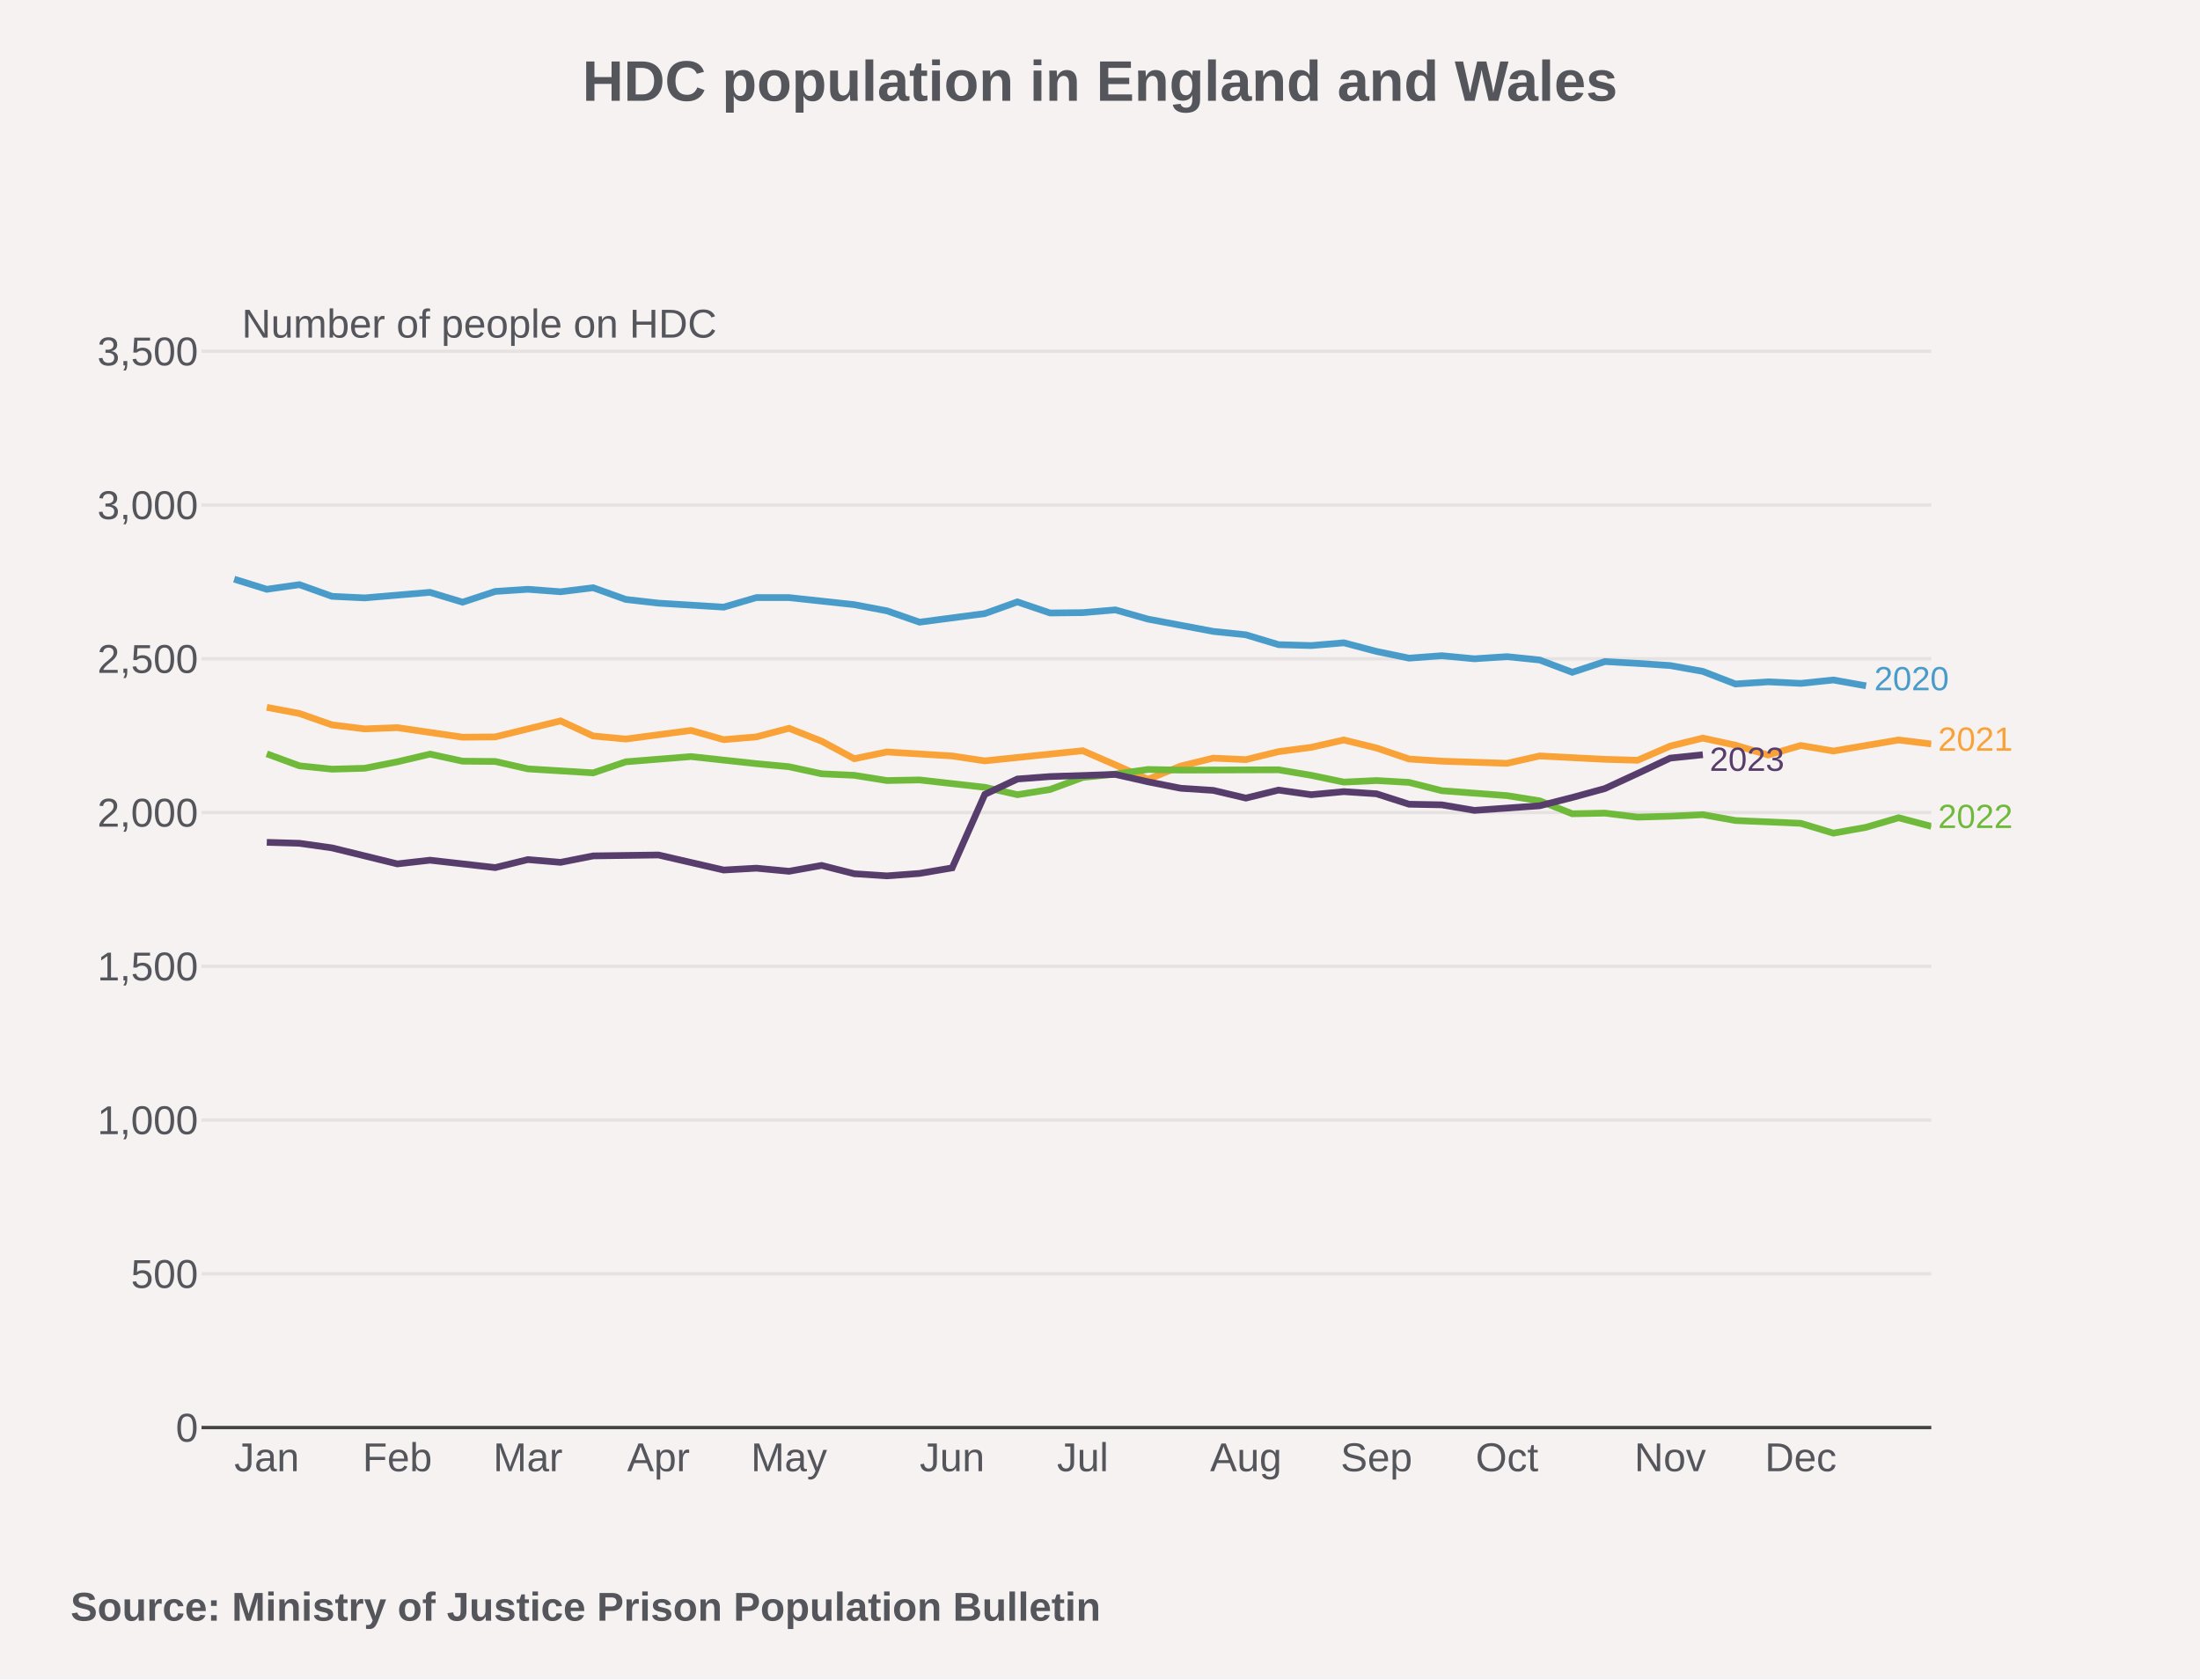
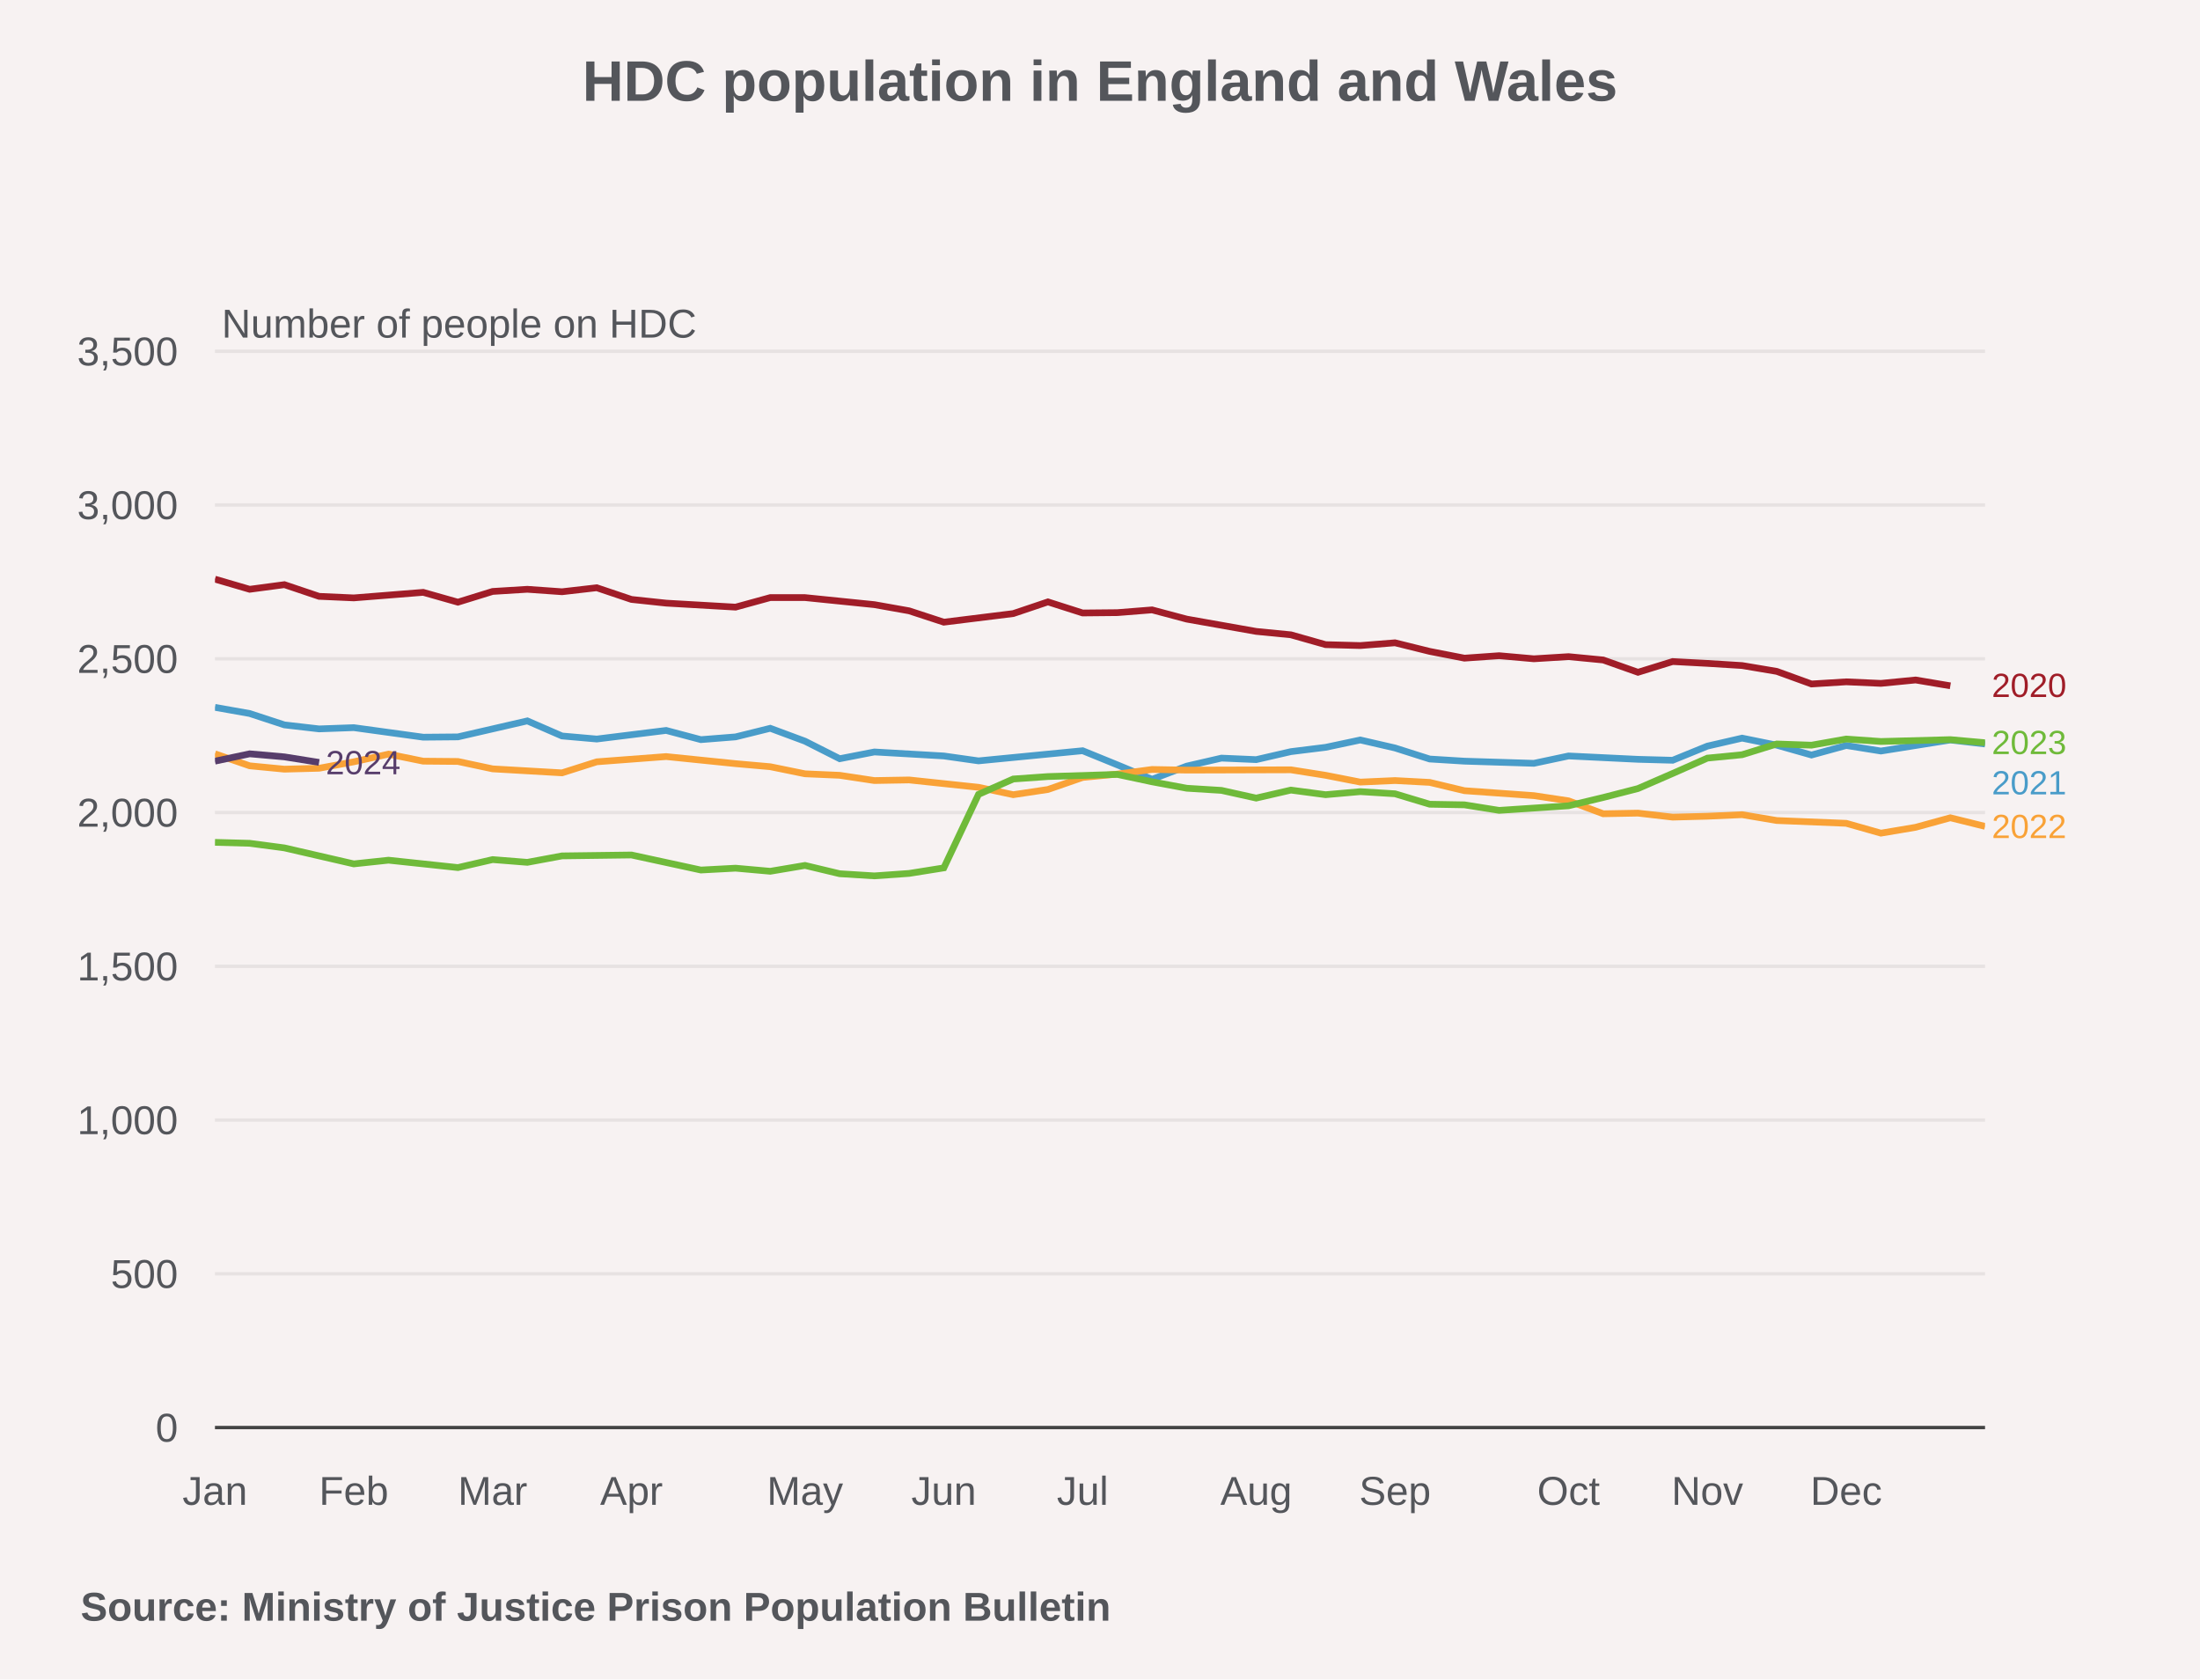
<svg xmlns="http://www.w3.org/2000/svg" class="main-svg" width="655" height="500" style="" viewBox="0 0 655 500">
  <rect x="0" y="0" width="655" height="500" style="fill: rgb(247, 242, 242); fill-opacity: 1;" />
-   <defs id="defs-58d4a2">
+   <defs id="defs-b8be4f">
    <g class="clips">
-       <clipPath id="clip58d4a2xyplot" class="plotclip">
-         <rect width="515" height="325" />
-       </clipPath>
-       <clipPath class="axesclip" id="clip58d4a2x">
-         <rect x="60" y="0" width="515" height="500" />
-       </clipPath>
-       <clipPath class="axesclip" id="clip58d4a2y">
+       <clipPath id="clipb8be4fxyplot" class="plotclip">
+         <rect width="527" height="325" />
+       </clipPath>
+       <clipPath class="axesclip" id="clipb8be4fx">
+         <rect x="64" y="0" width="527" height="500" />
+       </clipPath>
+       <clipPath class="axesclip" id="clipb8be4fy">
        <rect x="0" y="100" width="655" height="325" />
      </clipPath>
-       <clipPath class="axesclip" id="clip58d4a2xy">
-         <rect x="60" y="100" width="515" height="325" />
+       <clipPath class="axesclip" id="clipb8be4fxy">
+         <rect x="64" y="100" width="527" height="325" />
      </clipPath>
    </g>
    <g class="gradients" />
    <g class="patterns" />
  </defs>
  <g class="bglayer" />
  <g class="layer-below">
    <g class="imagelayer" />
    <g class="shapelayer" />
  </g>
  <g class="cartesianlayer">
    <g class="subplot xy">
      <g class="layer-subplot">
        <g class="shapelayer" />
        <g class="imagelayer" />
      </g>
      <g class="minor-gridlayer">
        <g class="x" />
        <g class="y" />
      </g>
      <g class="gridlayer">
        <g class="x" />
        <g class="y">
-           <path class="ygrid crisp" transform="translate(0,379.23)" d="M60,0h515" style="stroke: rgb(231, 226, 226); stroke-opacity: 1; stroke-width: 1px;" />
-           <path class="ygrid crisp" transform="translate(0,333.45)" d="M60,0h515" style="stroke: rgb(231, 226, 226); stroke-opacity: 1; stroke-width: 1px;" />
-           <path class="ygrid crisp" transform="translate(0,287.68)" d="M60,0h515" style="stroke: rgb(231, 226, 226); stroke-opacity: 1; stroke-width: 1px;" />
-           <path class="ygrid crisp" transform="translate(0,241.9)" d="M60,0h515" style="stroke: rgb(231, 226, 226); stroke-opacity: 1; stroke-width: 1px;" />
-           <path class="ygrid crisp" transform="translate(0,196.13)" d="M60,0h515" style="stroke: rgb(231, 226, 226); stroke-opacity: 1; stroke-width: 1px;" />
-           <path class="ygrid crisp" transform="translate(0,150.35)" d="M60,0h515" style="stroke: rgb(231, 226, 226); stroke-opacity: 1; stroke-width: 1px;" />
-           <path class="ygrid crisp" transform="translate(0,104.58)" d="M60,0h515" style="stroke: rgb(231, 226, 226); stroke-opacity: 1; stroke-width: 1px;" />
+           <path class="ygrid crisp" transform="translate(0,379.23)" d="M64,0h527" style="stroke: rgb(231, 226, 226); stroke-opacity: 1; stroke-width: 1px;" />
+           <path class="ygrid crisp" transform="translate(0,333.45)" d="M64,0h527" style="stroke: rgb(231, 226, 226); stroke-opacity: 1; stroke-width: 1px;" />
+           <path class="ygrid crisp" transform="translate(0,287.68)" d="M64,0h527" style="stroke: rgb(231, 226, 226); stroke-opacity: 1; stroke-width: 1px;" />
+           <path class="ygrid crisp" transform="translate(0,241.9)" d="M64,0h527" style="stroke: rgb(231, 226, 226); stroke-opacity: 1; stroke-width: 1px;" />
+           <path class="ygrid crisp" transform="translate(0,196.13)" d="M64,0h527" style="stroke: rgb(231, 226, 226); stroke-opacity: 1; stroke-width: 1px;" />
+           <path class="ygrid crisp" transform="translate(0,150.35)" d="M64,0h527" style="stroke: rgb(231, 226, 226); stroke-opacity: 1; stroke-width: 1px;" />
+           <path class="ygrid crisp" transform="translate(0,104.58)" d="M64,0h527" style="stroke: rgb(231, 226, 226); stroke-opacity: 1; stroke-width: 1px;" />
        </g>
      </g>
      <g class="zerolinelayer">
-         <path class="yzl zl crisp" transform="translate(0,425)" d="M60,0h515" style="stroke: rgb(68, 68, 68); stroke-opacity: 1; stroke-width: 1px;" />
+         <path class="yzl zl crisp" transform="translate(0,425)" d="M64,0h527" style="stroke: rgb(68, 68, 68); stroke-opacity: 1; stroke-width: 1px;" />
      </g>
      <path class="xlines-below" />
      <path class="ylines-below" />
      <g class="overlines-below" />
      <g class="xaxislayer-below" />
      <g class="yaxislayer-below" />
      <g class="overaxes-below" />
-       <g class="plot" transform="translate(60,100)" clip-path="url(#clip58d4a2xyplot)">
+       <g class="plot" transform="translate(64,100)" clip-path="url(#clipb8be4fxyplot)">
        <g class="scatterlayer mlayer">
-           <g class="trace scatter tracefc65e9" style="stroke-miterlimit: 2; opacity: 1;">
-             <g class="fills" />
-             <g class="errorbars" />
-             <g class="lines">
-               <path class="js-line" d="M9.72,72.42L19.43,75.44L29.15,74.06L38.87,77.54L48.58,78L68.02,76.35L77.74,79.28L87.45,76.08L97.17,75.44L106.89,76.17L116.6,74.98L126.32,78.46L136.04,79.56L155.47,80.75L165.19,77.91L174.91,77.91L194.34,80.01L204.06,81.85L213.77,85.23L233.21,82.67L242.92,79.19L252.64,82.49L262.36,82.39L272.08,81.57L281.79,84.32L301.23,87.98L310.94,88.99L320.66,91.92L330.38,92.19L340.09,91.37L349.81,93.93L359.53,95.94L369.25,95.21L378.96,96.13L388.68,95.49L398.4,96.49L408.11,100.15L417.83,96.95L427.55,97.5L437.26,98.14L446.98,99.88L456.7,103.63L466.42,102.99L476.13,103.45L485.85,102.44L495.57,104.18" style="vector-effect: non-scaling-stroke; fill: none; stroke: rgb(73, 156, 201); stroke-opacity: 1; stroke-width: 2px; opacity: 1;" />
-             </g>
-             <g class="points" />
-             <g class="text" />
-           </g>
-           <g class="trace scatter trace305564" style="stroke-miterlimit: 2; opacity: 1;">
-             <g class="fills" />
-             <g class="errorbars" />
-             <g class="lines">
-               <path class="js-line" d="M19.43,110.59L29.15,112.42L38.87,115.81L48.58,117L58.3,116.63L77.74,119.47L87.45,119.38L106.89,114.62L116.6,119.11L126.32,120.02L145.75,117.46L155.47,120.2L165.19,119.38L174.91,116.82L184.62,120.66L194.34,125.88L204.06,123.87L223.49,125.06L233.21,126.52L262.36,123.5L272.08,127.71L281.79,132.01L291.51,128.08L301.23,125.7L310.94,126.15L320.66,123.77L330.38,122.49L340.09,120.3L349.81,122.68L359.53,125.97L369.25,126.61L388.68,127.25L398.4,125.06L417.83,126.06L427.55,126.34L437.26,122.13L446.98,119.75L456.7,121.85L466.42,124.78L476.13,121.94L485.85,123.59L505.28,120.3L515,121.49" style="vector-effect: non-scaling-stroke; fill: none; stroke: rgb(249, 162, 55); stroke-opacity: 1; stroke-width: 2px; opacity: 1;" />
-             </g>
-             <g class="points" />
-             <g class="text" />
-           </g>
-           <g class="trace scatter trace4e5853" style="stroke-miterlimit: 2; opacity: 1;">
-             <g class="fills" />
-             <g class="errorbars" />
-             <g class="lines">
-               <path class="js-line" d="M19.43,124.42L29.15,127.99L38.87,128.99L48.58,128.72L58.3,126.8L68.02,124.51L77.74,126.61L87.45,126.7L97.17,128.9L116.6,130.09L126.32,126.8L145.75,125.24L165.19,127.35L174.91,128.26L184.62,130.37L194.34,130.82L204.06,132.38L213.77,132.2L233.21,134.39L242.92,136.59L252.64,135.04L262.36,131.46L272.08,130.46L281.79,129.08L291.51,129.27L320.66,129.18L330.38,130.82L340.09,132.84L349.81,132.38L359.53,132.93L369.25,135.4L388.68,136.87L398.4,138.42L408.11,142.27L417.83,142.08L427.55,143.27L437.26,143L446.98,142.54L456.7,144.28L476.13,145.11L485.85,148.04L495.57,146.3L505.28,143.46L515,146.02" style="vector-effect: non-scaling-stroke; fill: none; stroke: rgb(111, 186, 58); stroke-opacity: 1; stroke-width: 2px; opacity: 1;" />
-             </g>
-             <g class="points" />
-             <g class="text" />
-           </g>
-           <g class="trace scatter trace1ced73" style="stroke-miterlimit: 2; opacity: 1;">
-             <g class="fills" />
-             <g class="errorbars" />
-             <g class="lines">
-               <path class="js-line" d="M19.43,150.78L29.15,151.06L38.87,152.43L58.3,157.19L68.02,156.09L87.45,158.29L97.17,155.91L106.89,156.73L116.6,154.81L136.04,154.54L155.47,159.02L165.19,158.47L174.91,159.39L184.62,157.65L194.34,160.12L204.06,160.76L213.77,160.03L223.49,158.38L233.21,136.5L242.92,131.92L252.64,131.19L272.08,130.55L281.79,132.75L291.51,134.67L301.23,135.31L310.94,137.6L320.66,135.22L330.38,136.59L340.09,135.68L349.81,136.32L359.53,139.43L369.25,139.61L378.96,141.26L398.4,139.89L408.11,137.42L417.83,134.76L427.55,130.27L437.26,125.7L446.98,124.69" style="vector-effect: non-scaling-stroke; fill: none; stroke: rgb(87, 61, 107); stroke-opacity: 1; stroke-width: 2px; opacity: 1;" />
+           <g class="trace scatter trace8b8e35" style="stroke-miterlimit: 2; opacity: 1;">
+             <g class="fills" />
+             <g class="errorbars" />
+             <g class="lines">
+               <path class="js-line" d="M0,72.42L10.33,75.44L20.67,74.06L31,77.54L41.33,78L62,76.35L72.33,79.28L82.67,76.08L93,75.44L103.33,76.17L113.67,74.98L124,78.46L134.33,79.56L155,80.75L165.33,77.91L175.67,77.91L196.33,80.01L206.67,81.85L217,85.23L237.67,82.67L248,79.19L258.33,82.49L268.67,82.39L279,81.57L289.33,84.32L310,87.98L320.33,88.99L330.67,91.92L341,92.19L351.33,91.37L361.67,93.93L372,95.94L382.33,95.21L392.67,96.13L403,95.49L413.33,96.49L423.67,100.15L434,96.95L444.33,97.5L454.67,98.14L465,99.88L475.33,103.63L485.67,102.99L496,103.45L506.33,102.44L516.67,104.18" style="vector-effect: non-scaling-stroke; fill: none; stroke: rgb(160, 29, 40); stroke-opacity: 1; stroke-width: 2px; opacity: 1;" />
+             </g>
+             <g class="points" />
+             <g class="text" />
+           </g>
+           <g class="trace scatter tracee48b6d" style="stroke-miterlimit: 2; opacity: 1;">
+             <g class="fills" />
+             <g class="errorbars" />
+             <g class="lines">
+               <path class="js-line" d="M0,110.59L10.33,112.42L20.67,115.81L31,117L41.33,116.63L62,119.47L72.33,119.38L93,114.62L103.33,119.11L113.67,120.02L134.33,117.46L144.67,120.2L155,119.38L165.33,116.82L175.67,120.66L186,125.88L196.33,123.87L217,125.06L227.33,126.52L258.33,123.5L268.67,127.71L279,132.01L289.33,128.08L299.67,125.7L310,126.15L320.33,123.77L330.67,122.49L341,120.3L351.33,122.68L361.67,125.97L372,126.61L392.67,127.25L403,125.06L423.67,126.06L434,126.34L444.33,122.13L454.67,119.75L465,121.85L475.33,124.78L485.67,121.94L496,123.59L516.67,120.3L527,121.49" style="vector-effect: non-scaling-stroke; fill: none; stroke: rgb(73, 156, 201); stroke-opacity: 1; stroke-width: 2px; opacity: 1;" />
+             </g>
+             <g class="points" />
+             <g class="text" />
+           </g>
+           <g class="trace scatter trace9cc25d" style="stroke-miterlimit: 2; opacity: 1;">
+             <g class="fills" />
+             <g class="errorbars" />
+             <g class="lines">
+               <path class="js-line" d="M0,124.42L10.33,127.99L20.67,128.99L31,128.72L41.33,126.8L51.67,124.51L62,126.61L72.33,126.7L82.67,128.9L103.33,130.09L113.67,126.8L134.33,125.24L155,127.35L165.33,128.26L175.67,130.37L186,130.82L196.33,132.38L206.67,132.2L227.33,134.39L237.67,136.59L248,135.04L258.33,131.46L268.67,130.46L279,129.08L289.33,129.27L320.33,129.18L330.67,130.82L341,132.84L351.33,132.38L361.67,132.93L372,135.4L392.67,136.87L403,138.42L413.33,142.27L423.67,142.08L434,143.27L444.33,143L454.67,142.54L465,144.28L485.67,145.11L496,148.04L506.33,146.3L516.67,143.46L527,146.02" style="vector-effect: non-scaling-stroke; fill: none; stroke: rgb(249, 162, 55); stroke-opacity: 1; stroke-width: 2px; opacity: 1;" />
+             </g>
+             <g class="points" />
+             <g class="text" />
+           </g>
+           <g class="trace scatter trace4ac309" style="stroke-miterlimit: 2; opacity: 1;">
+             <g class="fills" />
+             <g class="errorbars" />
+             <g class="lines">
+               <path class="js-line" d="M0,150.78L10.33,151.06L20.67,152.43L41.33,157.19L51.67,156.09L72.33,158.29L82.67,155.91L93,156.73L103.33,154.81L124,154.54L144.67,159.02L155,158.47L165.33,159.39L175.67,157.65L186,160.12L196.33,160.76L206.67,160.03L217,158.38L227.33,136.5L237.67,131.92L248,131.19L268.67,130.55L279,132.75L289.33,134.67L299.67,135.31L310,137.6L320.33,135.22L330.67,136.59L341,135.68L351.33,136.32L361.67,139.43L372,139.61L382.33,141.26L403,139.89L413.33,137.42L423.67,134.76L434,130.27L444.33,125.7L454.67,124.69L465,121.49L475.33,121.85L485.67,120.02L496,120.75L516.67,120.2L527,121.12" style="vector-effect: non-scaling-stroke; fill: none; stroke: rgb(111, 186, 58); stroke-opacity: 1; stroke-width: 2px; opacity: 1;" />
+             </g>
+             <g class="points" />
+             <g class="text" />
+           </g>
+           <g class="trace scatter tracee6336f" style="stroke-miterlimit: 2; opacity: 1;">
+             <g class="fills" />
+             <g class="errorbars" />
+             <g class="lines">
+               <path class="js-line" d="M0,126.61L10.33,124.42L20.67,125.33L31,126.98" style="vector-effect: non-scaling-stroke; fill: none; stroke: rgb(87, 61, 107); stroke-opacity: 1; stroke-width: 2px; opacity: 1;" />
            </g>
            <g class="points" />
            <g class="text" />
          </g>
        </g>
      </g>
      <g class="overplot" />
      <path class="xlines-above crisp" d="M0,0" style="fill: none;" />
      <path class="ylines-above crisp" d="M0,0" style="fill: none;" />
      <g class="overlines-above" />
      <g class="xaxislayer-above">
        <g class="xtick">
-           <text text-anchor="middle" x="0" y="438" transform="translate(79.43,0)" style="font-family: 'Helvetica Neue', Arial; font-size: 12px; fill: rgb(84, 86, 91); fill-opacity: 1; white-space: pre; opacity: 1;">Jan</text>
-         </g>
-         <g class="xtick">
-           <text text-anchor="middle" x="0" y="438" transform="translate(118.3,0)" style="font-family: 'Helvetica Neue', Arial; font-size: 12px; fill: rgb(84, 86, 91); fill-opacity: 1; white-space: pre; opacity: 1;">Feb</text>
-         </g>
-         <g class="xtick">
-           <text text-anchor="middle" x="0" y="438" transform="translate(157.17,0)" style="font-family: 'Helvetica Neue', Arial; font-size: 12px; fill: rgb(84, 86, 91); fill-opacity: 1; white-space: pre; opacity: 1;">Mar</text>
-         </g>
-         <g class="xtick">
-           <text text-anchor="middle" x="0" y="438" transform="translate(196.04,0)" style="font-family: 'Helvetica Neue', Arial; font-size: 12px; fill: rgb(84, 86, 91); fill-opacity: 1; white-space: pre; opacity: 1;">Apr</text>
-         </g>
-         <g class="xtick">
-           <text text-anchor="middle" x="0" y="438" transform="translate(234.91,0)" style="font-family: 'Helvetica Neue', Arial; font-size: 12px; fill: rgb(84, 86, 91); fill-opacity: 1; white-space: pre; opacity: 1;">May</text>
-         </g>
-         <g class="xtick">
-           <text text-anchor="middle" x="0" y="438" transform="translate(283.49,0)" style="font-family: 'Helvetica Neue', Arial; font-size: 12px; fill: rgb(84, 86, 91); fill-opacity: 1; white-space: pre; opacity: 1;">Jun</text>
-         </g>
-         <g class="xtick">
-           <text text-anchor="middle" x="0" y="438" transform="translate(322.36,0)" style="font-family: 'Helvetica Neue', Arial; font-size: 12px; fill: rgb(84, 86, 91); fill-opacity: 1; white-space: pre; opacity: 1;">Jul</text>
-         </g>
-         <g class="xtick">
-           <text text-anchor="middle" x="0" y="438" transform="translate(370.94,0)" style="font-family: 'Helvetica Neue', Arial; font-size: 12px; fill: rgb(84, 86, 91); fill-opacity: 1; white-space: pre; opacity: 1;">Aug</text>
-         </g>
-         <g class="xtick">
-           <text text-anchor="middle" x="0" y="438" transform="translate(409.81,0)" style="font-family: 'Helvetica Neue', Arial; font-size: 12px; fill: rgb(84, 86, 91); fill-opacity: 1; white-space: pre; opacity: 1;">Sep</text>
-         </g>
-         <g class="xtick">
-           <text text-anchor="middle" x="0" y="438" transform="translate(448.68,0)" style="font-family: 'Helvetica Neue', Arial; font-size: 12px; fill: rgb(84, 86, 91); fill-opacity: 1; white-space: pre; opacity: 1;">Oct</text>
-         </g>
-         <g class="xtick">
-           <text text-anchor="middle" x="0" y="438" transform="translate(497.26,0)" style="font-family: 'Helvetica Neue', Arial; font-size: 12px; fill: rgb(84, 86, 91); fill-opacity: 1; white-space: pre; opacity: 1;">Nov</text>
-         </g>
-         <g class="xtick">
-           <text text-anchor="middle" x="0" y="438" transform="translate(536.13,0)" style="font-family: 'Helvetica Neue', Arial; font-size: 12px; fill: rgb(84, 86, 91); fill-opacity: 1; white-space: pre; opacity: 1;">Dec</text>
+           <text text-anchor="middle" x="0" y="448" transform="translate(64,0)" style="font-family: 'Helvetica Neue', Arial; font-size: 12px; fill: rgb(84, 86, 91); fill-opacity: 1; white-space: pre; opacity: 1;">Jan</text>
+         </g>
+         <g class="xtick">
+           <text text-anchor="middle" x="0" y="448" style="font-family: 'Helvetica Neue', Arial; font-size: 12px; fill: rgb(84, 86, 91); fill-opacity: 1; white-space: pre; opacity: 1;" transform="translate(105.33,0)">Feb</text>
+         </g>
+         <g class="xtick">
+           <text text-anchor="middle" x="0" y="448" style="font-family: 'Helvetica Neue', Arial; font-size: 12px; fill: rgb(84, 86, 91); fill-opacity: 1; white-space: pre; opacity: 1;" transform="translate(146.67,0)">Mar</text>
+         </g>
+         <g class="xtick">
+           <text text-anchor="middle" x="0" y="448" style="font-family: 'Helvetica Neue', Arial; font-size: 12px; fill: rgb(84, 86, 91); fill-opacity: 1; white-space: pre; opacity: 1;" transform="translate(188,0)">Apr</text>
+         </g>
+         <g class="xtick">
+           <text text-anchor="middle" x="0" y="448" style="font-family: 'Helvetica Neue', Arial; font-size: 12px; fill: rgb(84, 86, 91); fill-opacity: 1; white-space: pre; opacity: 1;" transform="translate(239.67,0)">May</text>
+         </g>
+         <g class="xtick">
+           <text text-anchor="middle" x="0" y="448" style="font-family: 'Helvetica Neue', Arial; font-size: 12px; fill: rgb(84, 86, 91); fill-opacity: 1; white-space: pre; opacity: 1;" transform="translate(281,0)">Jun</text>
+         </g>
+         <g class="xtick">
+           <text text-anchor="middle" x="0" y="448" style="font-family: 'Helvetica Neue', Arial; font-size: 12px; fill: rgb(84, 86, 91); fill-opacity: 1; white-space: pre; opacity: 1;" transform="translate(322.33,0)">Jul</text>
+         </g>
+         <g class="xtick">
+           <text text-anchor="middle" x="0" y="448" style="font-family: 'Helvetica Neue', Arial; font-size: 12px; fill: rgb(84, 86, 91); fill-opacity: 1; white-space: pre; opacity: 1;" transform="translate(374,0)">Aug</text>
+         </g>
+         <g class="xtick">
+           <text text-anchor="middle" x="0" y="448" style="font-family: 'Helvetica Neue', Arial; font-size: 12px; fill: rgb(84, 86, 91); fill-opacity: 1; white-space: pre; opacity: 1;" transform="translate(415.33,0)">Sep</text>
+         </g>
+         <g class="xtick">
+           <text text-anchor="middle" x="0" y="448" style="font-family: 'Helvetica Neue', Arial; font-size: 12px; fill: rgb(84, 86, 91); fill-opacity: 1; white-space: pre; opacity: 1;" transform="translate(467,0)">Oct</text>
+         </g>
+         <g class="xtick">
+           <text text-anchor="middle" x="0" y="448" style="font-family: 'Helvetica Neue', Arial; font-size: 12px; fill: rgb(84, 86, 91); fill-opacity: 1; white-space: pre; opacity: 1;" transform="translate(508.33,0)">Nov</text>
+         </g>
+         <g class="xtick">
+           <text text-anchor="middle" x="0" y="448" style="font-family: 'Helvetica Neue', Arial; font-size: 12px; fill: rgb(84, 86, 91); fill-opacity: 1; white-space: pre; opacity: 1;" transform="translate(549.67,0)">Dec</text>
        </g>
      </g>
      <g class="yaxislayer-above">
        <g class="ytick">
-           <text text-anchor="end" x="59" y="4.2" transform="translate(0,425)" style="font-family: 'Helvetica Neue', Arial; font-size: 12px; fill: rgb(84, 86, 91); fill-opacity: 1; white-space: pre; opacity: 1;">0</text>
-         </g>
-         <g class="ytick">
-           <text text-anchor="end" x="59" y="4.2" style="font-family: 'Helvetica Neue', Arial; font-size: 12px; fill: rgb(84, 86, 91); fill-opacity: 1; white-space: pre; opacity: 1;" transform="translate(0,379.23)">500</text>
-         </g>
-         <g class="ytick">
-           <text text-anchor="end" x="59" y="4.2" style="font-family: 'Helvetica Neue', Arial; font-size: 12px; fill: rgb(84, 86, 91); fill-opacity: 1; white-space: pre; opacity: 1;" transform="translate(0,333.45)">1,000</text>
-         </g>
-         <g class="ytick">
-           <text text-anchor="end" x="59" y="4.2" style="font-family: 'Helvetica Neue', Arial; font-size: 12px; fill: rgb(84, 86, 91); fill-opacity: 1; white-space: pre; opacity: 1;" transform="translate(0,287.68)">1,500</text>
-         </g>
-         <g class="ytick">
-           <text text-anchor="end" x="59" y="4.2" style="font-family: 'Helvetica Neue', Arial; font-size: 12px; fill: rgb(84, 86, 91); fill-opacity: 1; white-space: pre; opacity: 1;" transform="translate(0,241.9)">2,000</text>
-         </g>
-         <g class="ytick">
-           <text text-anchor="end" x="59" y="4.2" style="font-family: 'Helvetica Neue', Arial; font-size: 12px; fill: rgb(84, 86, 91); fill-opacity: 1; white-space: pre; opacity: 1;" transform="translate(0,196.13)">2,500</text>
-         </g>
-         <g class="ytick">
-           <text text-anchor="end" x="59" y="4.2" style="font-family: 'Helvetica Neue', Arial; font-size: 12px; fill: rgb(84, 86, 91); fill-opacity: 1; white-space: pre; opacity: 1;" transform="translate(0,150.35)">3,000</text>
-         </g>
-         <g class="ytick">
-           <text text-anchor="end" x="59" y="4.2" style="font-family: 'Helvetica Neue', Arial; font-size: 12px; fill: rgb(84, 86, 91); fill-opacity: 1; white-space: pre; opacity: 1;" transform="translate(0,104.58)">3,500</text>
+           <text text-anchor="end" x="53" y="4.2" transform="translate(0,425)" style="font-family: 'Helvetica Neue', Arial; font-size: 12px; fill: rgb(84, 86, 91); fill-opacity: 1; white-space: pre; opacity: 1;">0</text>
+         </g>
+         <g class="ytick">
+           <text text-anchor="end" x="53" y="4.2" style="font-family: 'Helvetica Neue', Arial; font-size: 12px; fill: rgb(84, 86, 91); fill-opacity: 1; white-space: pre; opacity: 1;" transform="translate(0,379.23)">500</text>
+         </g>
+         <g class="ytick">
+           <text text-anchor="end" x="53" y="4.2" style="font-family: 'Helvetica Neue', Arial; font-size: 12px; fill: rgb(84, 86, 91); fill-opacity: 1; white-space: pre; opacity: 1;" transform="translate(0,333.45)">1,000</text>
+         </g>
+         <g class="ytick">
+           <text text-anchor="end" x="53" y="4.2" style="font-family: 'Helvetica Neue', Arial; font-size: 12px; fill: rgb(84, 86, 91); fill-opacity: 1; white-space: pre; opacity: 1;" transform="translate(0,287.68)">1,500</text>
+         </g>
+         <g class="ytick">
+           <text text-anchor="end" x="53" y="4.2" style="font-family: 'Helvetica Neue', Arial; font-size: 12px; fill: rgb(84, 86, 91); fill-opacity: 1; white-space: pre; opacity: 1;" transform="translate(0,241.9)">2,000</text>
+         </g>
+         <g class="ytick">
+           <text text-anchor="end" x="53" y="4.2" style="font-family: 'Helvetica Neue', Arial; font-size: 12px; fill: rgb(84, 86, 91); fill-opacity: 1; white-space: pre; opacity: 1;" transform="translate(0,196.13)">2,500</text>
+         </g>
+         <g class="ytick">
+           <text text-anchor="end" x="53" y="4.2" style="font-family: 'Helvetica Neue', Arial; font-size: 12px; fill: rgb(84, 86, 91); fill-opacity: 1; white-space: pre; opacity: 1;" transform="translate(0,150.35)">3,000</text>
+         </g>
+         <g class="ytick">
+           <text text-anchor="end" x="53" y="4.2" style="font-family: 'Helvetica Neue', Arial; font-size: 12px; fill: rgb(84, 86, 91); fill-opacity: 1; white-space: pre; opacity: 1;" transform="translate(0,104.58)">3,500</text>
        </g>
      </g>
      <g class="overaxes-above" />
    </g>
  </g>
  <g class="polarlayer" />
  <g class="smithlayer" />
  <g class="ternarylayer" />
  <g class="geolayer" />
  <g class="funnelarealayer" />
  <g class="pielayer" />
  <g class="iciclelayer" />
  <g class="treemaplayer" />
  <g class="sunburstlayer" />
  <g class="glimages" />
-   <defs id="topdefs-58d4a2">
+   <defs id="topdefs-b8be4f">
    <g class="clips" />
  </defs>
  <g class="layer-above">
    <g class="imagelayer" />
    <g class="shapelayer" />
  </g>
  <g class="infolayer">
    <g class="g-gtitle">
      <text class="gtitle" x="327.5" y="30" text-anchor="middle" dy="0em" style="font-family: 'Helvetica Neue', Arial; font-size: 17px; fill: rgb(84, 86, 91); opacity: 1; font-weight: normal; white-space: pre;">
        <tspan style="font-weight:bold">HDC population in England and Wales</tspan>
      </text>
    </g>
    <g class="g-xtitle" />
    <g class="g-ytitle" />
    <g class="annotation" data-index="0" style="opacity: 1;">
-       <g class="annotation-text-g" transform="rotate(0,568.57,202.44)">
-         <g class="cursor-pointer" transform="translate(556,194)">
-           <rect class="bg" x="0.5" y="0.5" width="25" height="15" style="stroke-width: 1px; stroke: rgb(0, 0, 0); stroke-opacity: 0; fill: rgb(0, 0, 0); fill-opacity: 0;" />
-           <text class="annotation-text" text-anchor="start" x="2" y="11.5" style="font-family: 'Helvetica Neue', Arial; font-size: 10px; fill: rgb(73, 156, 201); fill-opacity: 1; white-space: pre;">2020</text>
+       <g class="annotation-text-g" transform="rotate(0,604,204.18)">
+         <g class="cursor-pointer" transform="translate(591,196)">
+           <rect class="bg" x="0.5" y="0.5" width="25" height="15" style="stroke-width: 1px; stroke: rgb(0, 0, 0); stroke-opacity: 0; fill: rgb(0, 0, 0); fill-opacity: 0;" />
+           <text class="annotation-text" text-anchor="start" x="2" y="11.5" style="font-family: 'Helvetica Neue', Arial; font-size: 10px; fill: rgb(160, 29, 40); fill-opacity: 1; white-space: pre;">2020</text>
        </g>
      </g>
    </g>
    <g class="annotation" data-index="1" style="opacity: 1;">
-       <g class="annotation-text-g" transform="rotate(0,588,220.3)">
-         <g class="cursor-pointer" transform="translate(575,212)">
-           <rect class="bg" x="0.5" y="0.5" width="25" height="15" style="stroke-width: 1px; stroke: rgb(0, 0, 0); stroke-opacity: 0; fill: rgb(0, 0, 0); fill-opacity: 0;" />
-           <text class="annotation-text" text-anchor="start" x="2" y="11.5" style="font-family: 'Helvetica Neue', Arial; font-size: 10px; fill: rgb(249, 162, 55); fill-opacity: 1; white-space: pre;">2021</text>
+       <g class="annotation-text-g" transform="rotate(0,604,233.39)">
+         <g class="cursor-pointer" transform="translate(591,225)">
+           <rect class="bg" x="0.5" y="0.5" width="25" height="15" style="stroke-width: 1px; stroke: rgb(0, 0, 0); stroke-opacity: 0; fill: rgb(0, 0, 0); fill-opacity: 0;" />
+           <text class="annotation-text" text-anchor="start" x="2" y="11.5" style="font-family: 'Helvetica Neue', Arial; font-size: 10px; fill: rgb(73, 156, 201); fill-opacity: 1; white-space: pre;">2021</text>
        </g>
      </g>
    </g>
    <g class="annotation" data-index="2" style="opacity: 1;">
-       <g class="annotation-text-g" transform="rotate(0,588,243.46)">
-         <g class="cursor-pointer" transform="translate(575,235)">
-           <rect class="bg" x="0.5" y="0.5" width="25" height="15" style="stroke-width: 1px; stroke: rgb(0, 0, 0); stroke-opacity: 0; fill: rgb(0, 0, 0); fill-opacity: 0;" />
-           <text class="annotation-text" text-anchor="start" x="2" y="11.5" style="font-family: 'Helvetica Neue', Arial; font-size: 10px; fill: rgb(111, 186, 58); fill-opacity: 1; white-space: pre;">2022</text>
+       <g class="annotation-text-g" transform="rotate(0,604,246.02)">
+         <g class="cursor-pointer" transform="translate(591,238)">
+           <rect class="bg" x="0.5" y="0.5" width="25" height="15" style="stroke-width: 1px; stroke: rgb(0, 0, 0); stroke-opacity: 0; fill: rgb(0, 0, 0); fill-opacity: 0;" />
+           <text class="annotation-text" text-anchor="start" x="2" y="11.5" style="font-family: 'Helvetica Neue', Arial; font-size: 10px; fill: rgb(249, 162, 55); fill-opacity: 1; white-space: pre;">2022</text>
        </g>
      </g>
    </g>
    <g class="annotation" data-index="3" style="opacity: 1;">
-       <g class="annotation-text-g" transform="rotate(0,519.98,225.7)">
-         <g class="cursor-pointer" transform="translate(507,218)">
-           <rect class="bg" x="0.5" y="0.5" width="25" height="15" style="stroke-width: 1px; stroke: rgb(0, 0, 0); stroke-opacity: 0; fill: rgb(0, 0, 0); fill-opacity: 0;" />
-           <text class="annotation-text" text-anchor="start" x="2" y="11.5" style="font-family: 'Helvetica Neue', Arial; font-size: 10px; fill: rgb(87, 61, 107); fill-opacity: 1; white-space: pre;">2023</text>
+       <g class="annotation-text-g" transform="rotate(0,604,221.12)">
+         <g class="cursor-pointer" transform="translate(591,213)">
+           <rect class="bg" x="0.5" y="0.5" width="25" height="15" style="stroke-width: 1px; stroke: rgb(0, 0, 0); stroke-opacity: 0; fill: rgb(0, 0, 0); fill-opacity: 0;" />
+           <text class="annotation-text" text-anchor="start" x="2" y="11.5" style="font-family: 'Helvetica Neue', Arial; font-size: 10px; fill: rgb(111, 186, 58); fill-opacity: 1; white-space: pre;">2023</text>
        </g>
      </g>
    </g>
    <g class="annotation" data-index="4" style="opacity: 1;">
-       <g class="annotation-text-g" transform="rotate(0,172.8,477.75)">
-         <g class="cursor-pointer" transform="translate(19,469)">
+       <g class="annotation-text-g" transform="rotate(0,108,226.98)">
+         <g class="cursor-pointer" transform="translate(95,219)">
+           <rect class="bg" x="0.5" y="0.5" width="25" height="15" style="stroke-width: 1px; stroke: rgb(0, 0, 0); stroke-opacity: 0; fill: rgb(0, 0, 0); fill-opacity: 0;" />
+           <text class="annotation-text" text-anchor="start" x="2" y="11.5" style="font-family: 'Helvetica Neue', Arial; font-size: 10px; fill: rgb(87, 61, 107); fill-opacity: 1; white-space: pre;">2024</text>
+         </g>
+       </g>
+     </g>
+     <g class="annotation" data-index="5" style="opacity: 1;">
+       <g class="annotation-text-g" transform="rotate(0,175.84,477.75)">
+         <g class="cursor-pointer" transform="translate(22,469)">
          <rect class="bg" x="0.5" y="0.5" width="307" height="17" style="stroke-width: 1px; stroke: rgb(0, 0, 0); stroke-opacity: 0; fill: rgb(0, 0, 0); fill-opacity: 0;" />
          <text class="annotation-text" text-anchor="start" x="2" y="13.5" style="font-family: 'Helvetica Neue', Arial; font-size: 12px; fill: rgb(84, 86, 91); fill-opacity: 1; white-space: pre;">
            <tspan style="font-weight:bold">Source: Ministry of Justice Prison Population Bulletin</tspan>
          </text>
        </g>
      </g>
    </g>
-     <g class="annotation" data-index="5" style="opacity: 1;">
-       <g class="annotation-text-g" transform="rotate(0,143.22,96)">
-         <g class="cursor-pointer" transform="translate(70,87)">
+     <g class="annotation" data-index="6" style="opacity: 1;">
+       <g class="annotation-text-g" transform="rotate(0,137.5,96)">
+         <g class="cursor-pointer" transform="translate(64,87)">
          <rect class="bg" x="0.5" y="0.5" width="146" height="17" style="stroke-width: 1px; stroke: rgb(0, 0, 0); stroke-opacity: 0; fill: rgb(0, 0, 0); fill-opacity: 0;" />
          <text class="annotation-text" text-anchor="start" x="2" y="13.5" style="font-family: 'Helvetica Neue', Arial; font-size: 12px; fill: rgb(84, 86, 91); fill-opacity: 1; white-space: pre;">Number of people on HDC</text>
        </g>
      </g>
    </g>
  </g>
</svg>
